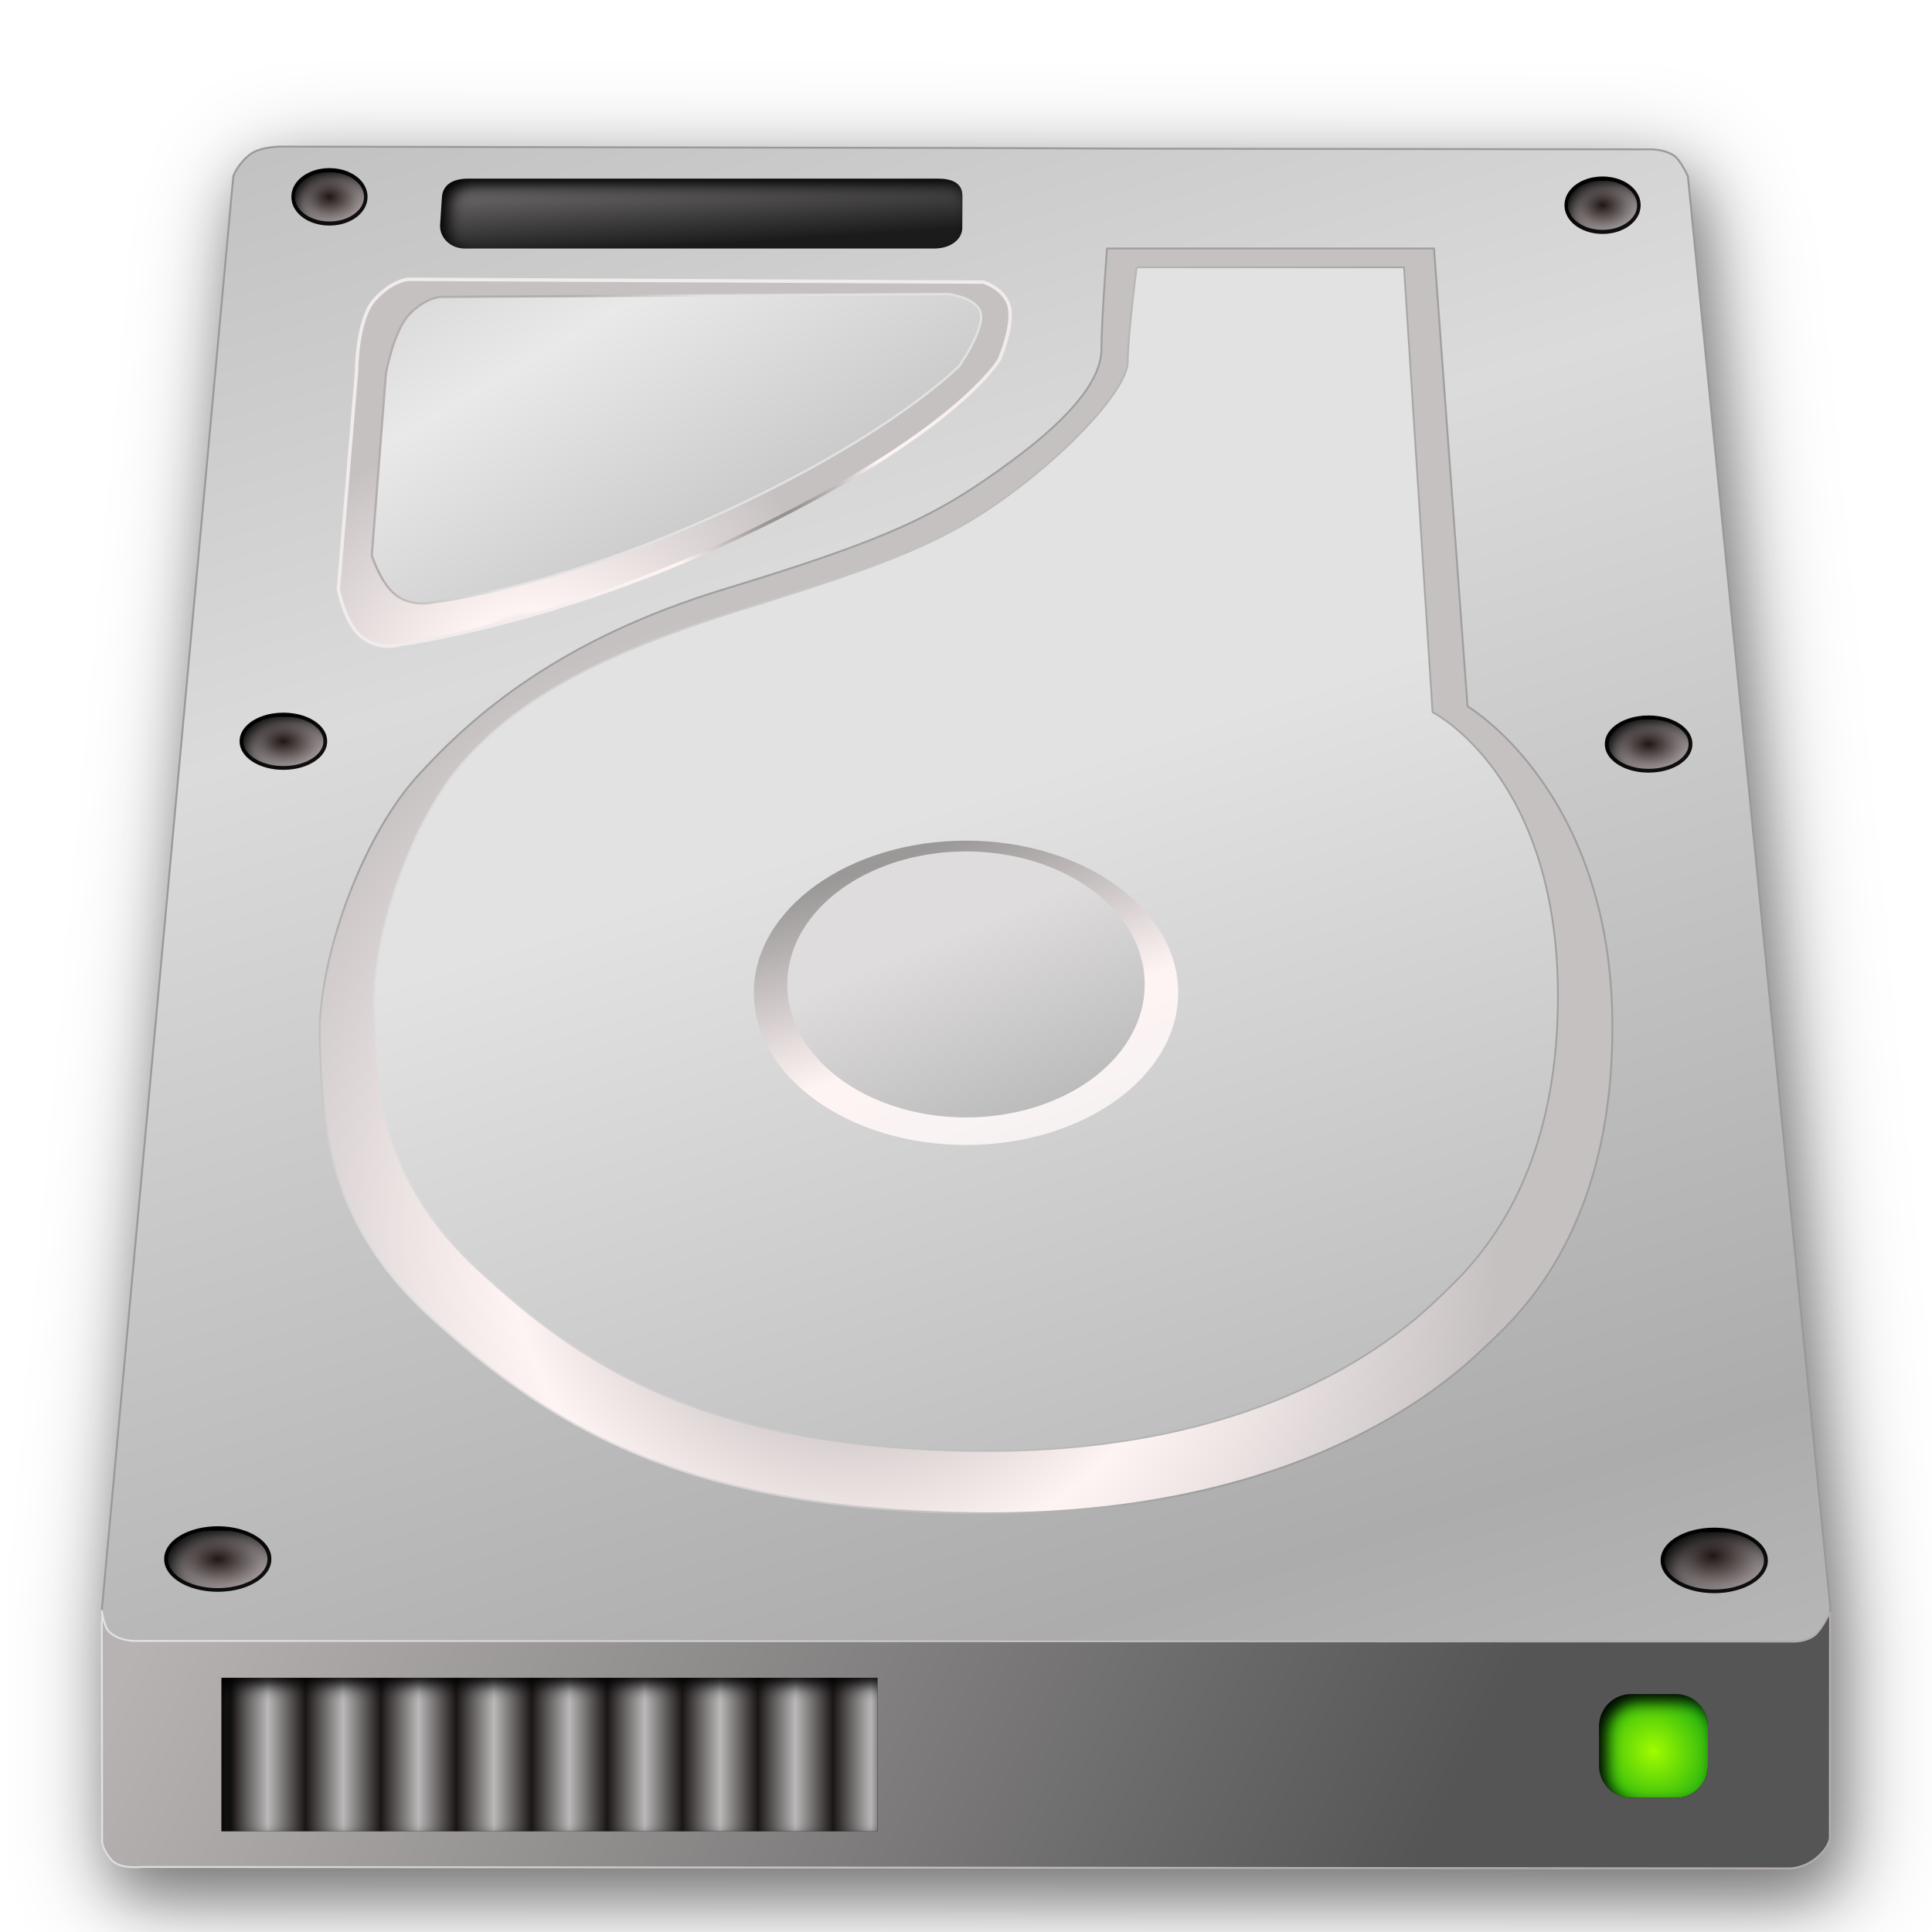
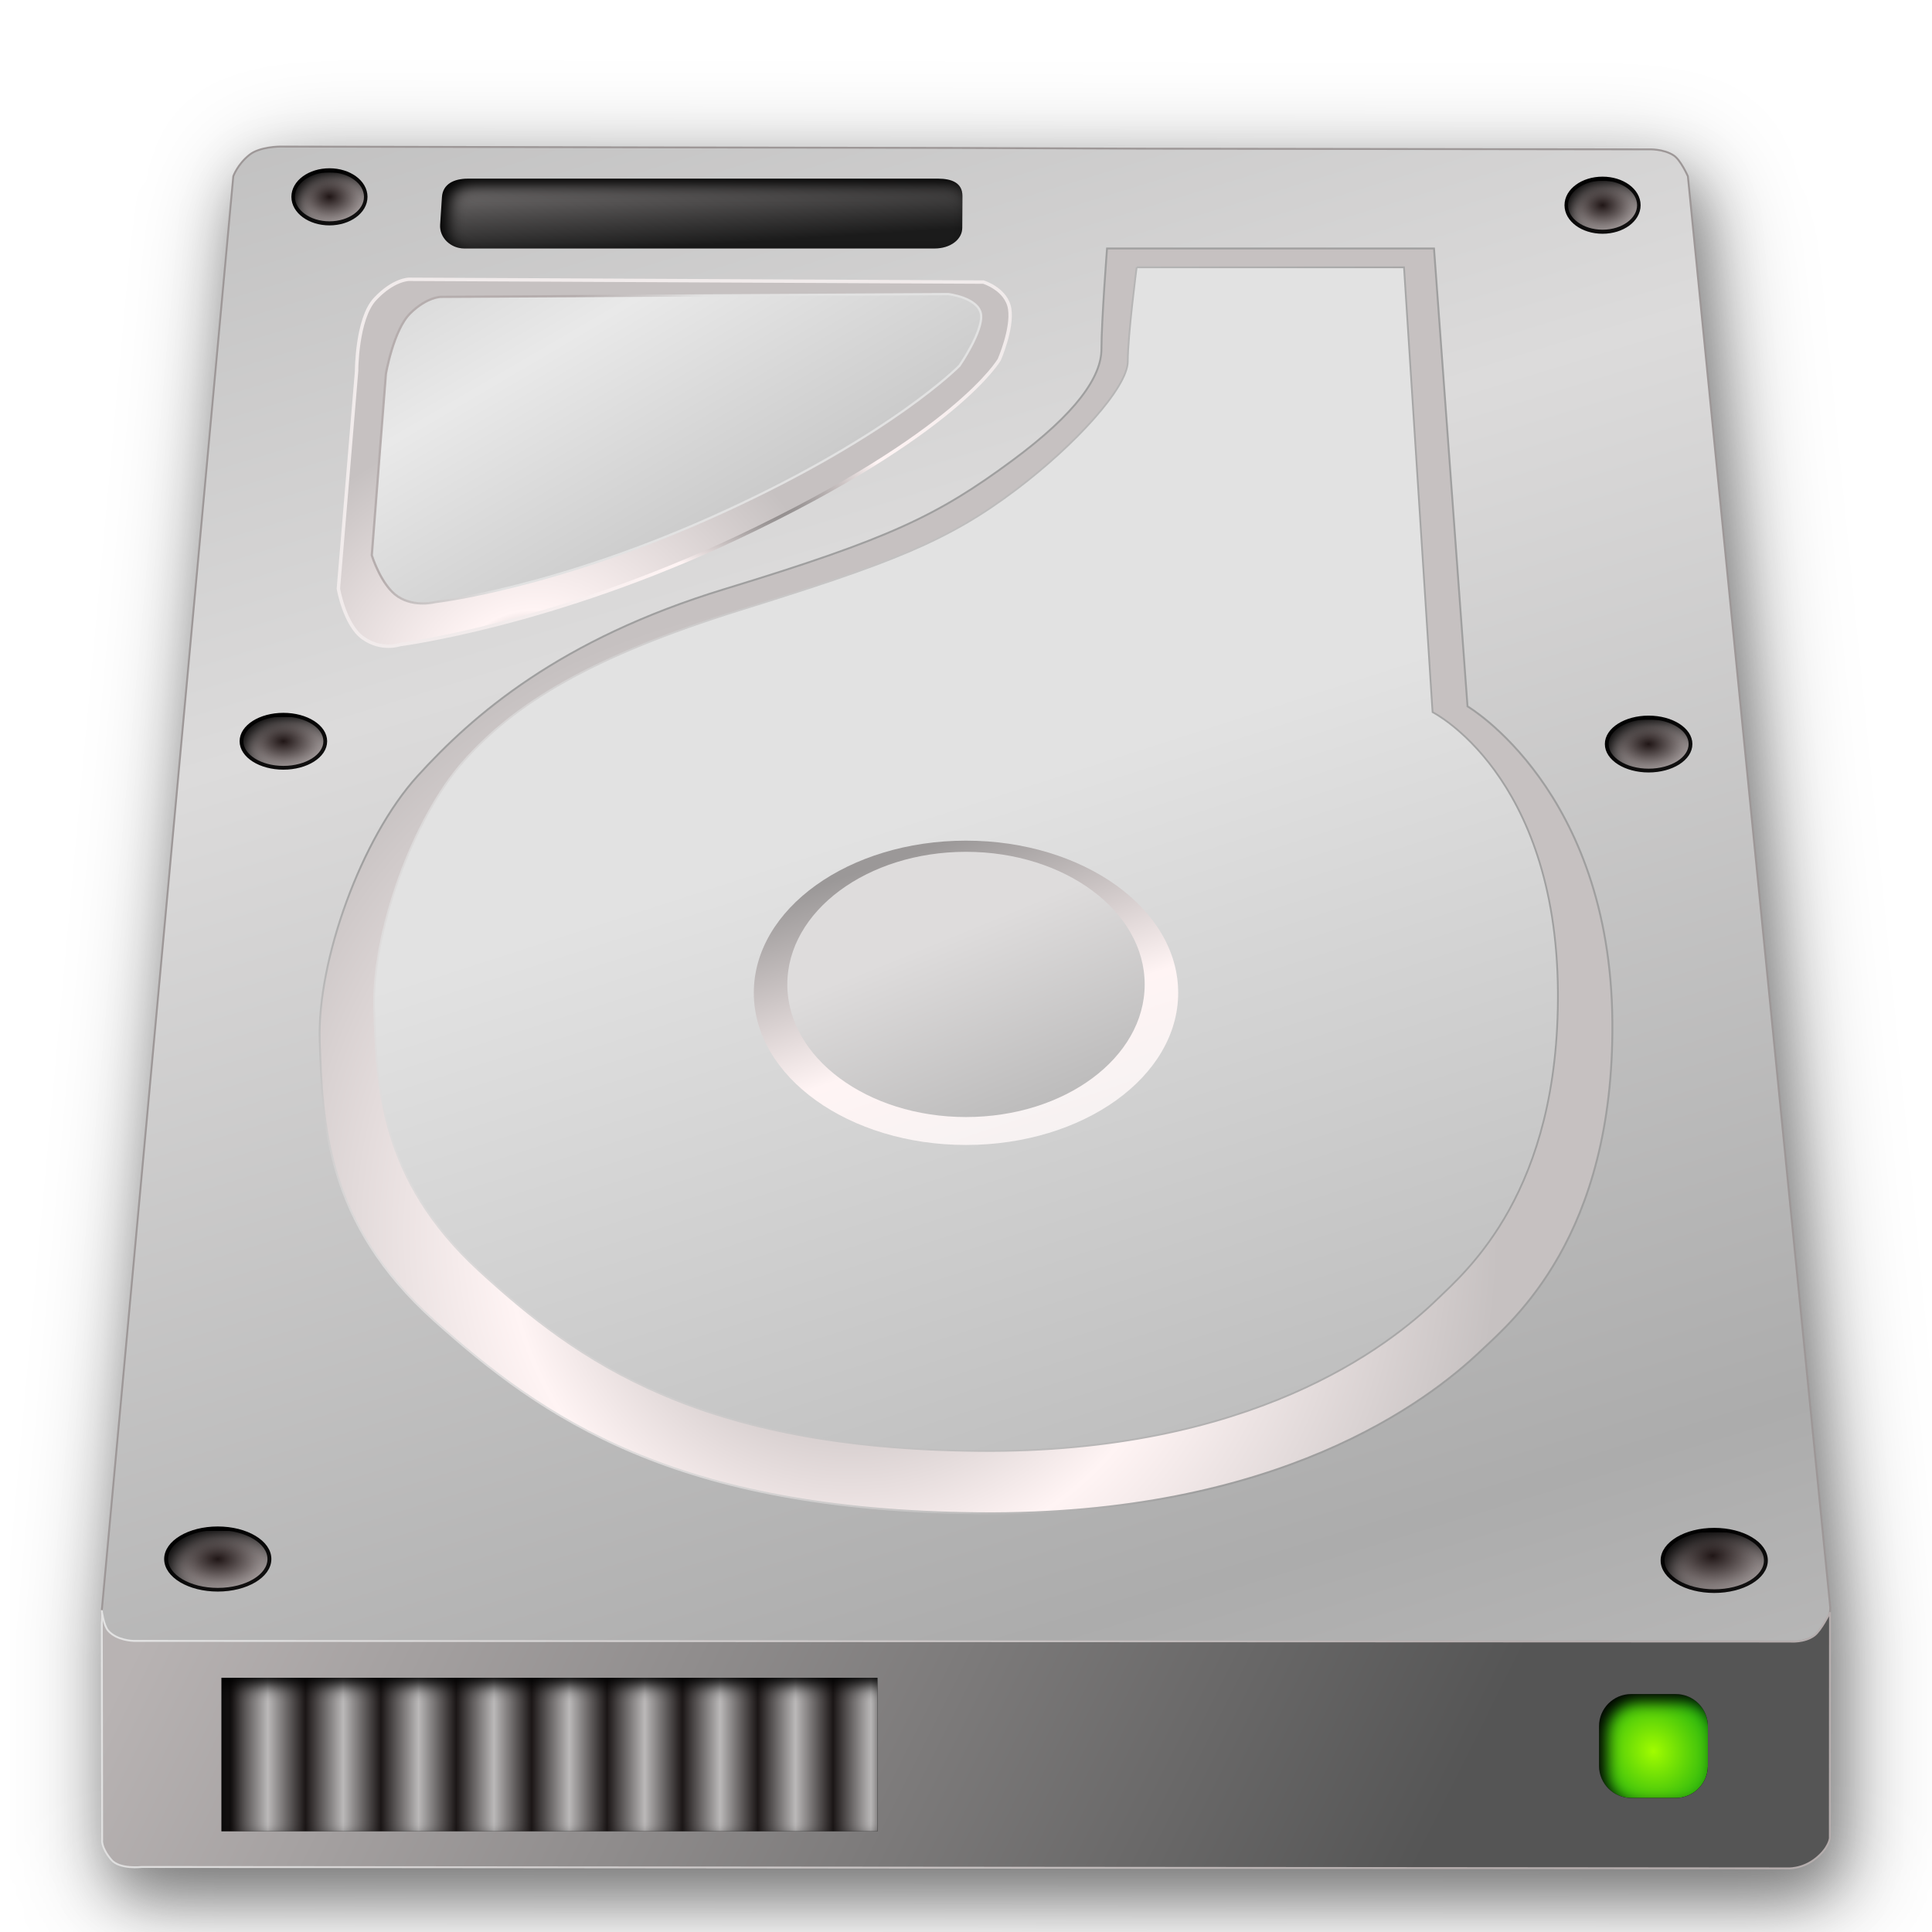
<svg xmlns="http://www.w3.org/2000/svg" xmlns:xlink="http://www.w3.org/1999/xlink" width="1024" height="1024" id="svg2" version="1.1" enable-background="new">
  <defs id="defs4">
    <linearGradient id="linearGradient4449">
      <stop style="stop-color:#e2e2e2;stop-opacity:1" offset="0" id="stop4451" />
      <stop style="stop-color:#bfbfbf;stop-opacity:1" offset="1" id="stop4453" />
    </linearGradient>
    <linearGradient id="linearGradient4443">
      <stop id="stop4445" offset="0" style="stop-color:#dcdbdb;stop-opacity:1" />
      <stop id="stop4447" offset="1" style="stop-color:#acacac;stop-opacity:1" />
    </linearGradient>
    <linearGradient id="linearGradient4431">
      <stop id="stop4433" offset="0" style="stop-color:#696767;stop-opacity:1" />
      <stop style="stop-color:#fff4f4;stop-opacity:1;" offset="0.401" id="stop4435" />
      <stop id="stop4437" offset="1" style="stop-color:#f1ebeb;stop-opacity:1" />
    </linearGradient>
    <linearGradient id="linearGradient4417">
      <stop style="stop-color:#1b1b1b;stop-opacity:1;" offset="0" id="stop4419" />
      <stop style="stop-color:#6c6969;stop-opacity:1;" offset="1" id="stop4421" />
    </linearGradient>
    <linearGradient id="linearGradient4375">
      <stop style="stop-color:#9b9898;stop-opacity:1;" offset="0" id="stop4377" />
      <stop id="stop4379" offset="0" style="stop-color:#fff4f4;stop-opacity:1;" />
      <stop style="stop-color:#c6c1c1;stop-opacity:1;" offset="1" id="stop4381" />
    </linearGradient>
    <linearGradient id="linearGradient4367">
      <stop style="stop-color:#9b9898;stop-opacity:1;" offset="0" id="stop4369" />
      <stop id="stop4371" offset="0.236" style="stop-color:#fff4f4;stop-opacity:1;" />
      <stop style="stop-color:#c6c1c1;stop-opacity:1;" offset="1" id="stop4373" />
    </linearGradient>
    <linearGradient id="linearGradient4349">
      <stop id="stop4351" offset="0" style="stop-color:#9b9898;stop-opacity:1;" />
      <stop style="stop-color:#f2f2f2;stop-opacity:1" offset="0" id="stop4353" />
      <stop id="stop4355" offset="1" style="stop-color:#a8a4a4;stop-opacity:1" />
    </linearGradient>
    <linearGradient id="linearGradient4165">
      <stop id="stop4167" offset="0" style="stop-color:#1b1616;stop-opacity:1;" />
      <stop id="stop4169" offset="1" style="stop-color:#bbb9b9;stop-opacity:1;" />
    </linearGradient>
    <linearGradient id="linearGradient4149">
      <stop style="stop-color:#9b9898;stop-opacity:1;" offset="0" id="stop4151" />
      <stop id="stop4153" offset="0.502" style="stop-color:#fff4f4;stop-opacity:1;" />
      <stop style="stop-color:#f1f1f1;stop-opacity:1" offset="1" id="stop4155" />
    </linearGradient>
    <linearGradient id="linearGradient4139">
      <stop style="stop-color:#dedcdc;stop-opacity:1;" offset="0" id="stop4141" />
      <stop style="stop-color:#9f9f9f;stop-opacity:1;" offset="1" id="stop4143" />
    </linearGradient>
    <linearGradient id="linearGradient4129">
      <stop id="stop4131" offset="0" style="stop-color:#e2e2e2;stop-opacity:1;" />
      <stop id="stop4133" offset="1" style="stop-color:#b5adad;stop-opacity:1;" />
    </linearGradient>
    <linearGradient id="linearGradient4121">
      <stop id="stop4123" offset="0" style="stop-color:#a1fc00;stop-opacity:1;" />
      <stop id="stop4125" offset="1" style="stop-color:#0fa611;stop-opacity:1;" />
    </linearGradient>
    <linearGradient id="linearGradient4097">
      <stop style="stop-color:#1a1a1a;stop-opacity:1;" offset="0" id="stop4099" />
      <stop style="stop-color:#1a1a1a;stop-opacity:0;" offset="1" id="stop4101" />
    </linearGradient>
    <linearGradient id="linearGradient4067">
      <stop style="stop-color:#eee9e9;stop-opacity:1;" offset="0" id="stop4069" />
      <stop style="stop-color:#cccccc;stop-opacity:1;" offset="1" id="stop4071" />
    </linearGradient>
    <linearGradient id="linearGradient4043">
      <stop id="stop4045" offset="0" style="stop-color:#9b9898;stop-opacity:1;" />
      <stop style="stop-color:#fff4f4;stop-opacity:1;" offset="0.531" id="stop4049" />
      <stop id="stop4047" offset="1" style="stop-color:#c6c1c1;stop-opacity:1;" />
    </linearGradient>
    <linearGradient id="linearGradient4021">
      <stop style="stop-color:#b8b3b3;stop-opacity:1;" offset="0" id="stop4023" />
      <stop style="stop-color:#555555;stop-opacity:1;" offset="1" id="stop4025" />
    </linearGradient>
    <linearGradient id="linearGradient3961">
      <stop style="stop-color:#201616;stop-opacity:1;" offset="0" id="stop3963" />
      <stop style="stop-color:#a79f9f;stop-opacity:1;" offset="1" id="stop3965" />
    </linearGradient>
    <linearGradient id="linearGradient3955">
      <stop id="stop3957" offset="0" style="stop-color:#e9e9e9;stop-opacity:1;" />
      <stop id="stop3959" offset="1" style="stop-color:#adadad;stop-opacity:1;" />
    </linearGradient>
    <linearGradient id="linearGradient3944">
      <stop id="stop3946" offset="0" style="stop-color:#5cb1dc;stop-opacity:1" />
      <stop id="stop3948" offset="1" style="stop-color:#b3dbf3;stop-opacity:1" />
    </linearGradient>
    <linearGradient id="linearGradient9069">
      <stop style="stop-color:#77bfe3;stop-opacity:1" offset="0" id="stop9071" />
      <stop style="stop-color:#cad3d9;stop-opacity:1" offset="1" id="stop9073" />
    </linearGradient>
    <linearGradient id="linearGradient9061">
      <stop style="stop-color:#cad3d9;stop-opacity:1" offset="0" id="stop9063" />
      <stop style="stop-color:#77bfe3;stop-opacity:1" offset="1" id="stop9065" />
    </linearGradient>
    <linearGradient id="linearGradient8846">
      <stop style="stop-color:#5cb1dc;stop-opacity:1" offset="0" id="stop8848" />
      <stop style="stop-color:#b3dbf3;stop-opacity:1" offset="1" id="stop8850" />
    </linearGradient>
    <linearGradient xlink:href="#linearGradient3944" id="linearGradient8852" x1="577.547" y1="850.902" x2="311.271" y2="17.402" gradientUnits="userSpaceOnUse" spreadMethod="pad" />
    <filter id="filter9027" style="color-interpolation-filters:sRGB;">
      <feFlood id="feFlood9029" flood-opacity="0.2" flood-color="rgb(0,0,0)" result="flood" />
      <feComposite id="feComposite9031" in2="SourceGraphic" in="flood" operator="in" result="composite1" />
      <feGaussianBlur id="feGaussianBlur9033" in="composite" stdDeviation="20" result="blur" />
      <feOffset id="feOffset9035" dx="0" dy="10" result="offset" />
      <feComposite id="feComposite9037" in2="offset" in="SourceGraphic" operator="over" result="fbSourceGraphic" />
      <feColorMatrix result="fbSourceGraphicAlpha" in="fbSourceGraphic" values="0 0 0 -1 0 0 0 0 -1 0 0 0 0 -1 0 0 0 0 1 0" id="feColorMatrix9039" />
      <feFlood id="feFlood9041" flood-opacity="0.2" flood-color="rgb(0,0,0)" result="flood" in="fbSourceGraphic" />
      <feComposite id="feComposite9043" in2="fbSourceGraphic" in="flood" operator="in" result="composite1" />
      <feGaussianBlur id="feGaussianBlur9045" in="composite" stdDeviation="20" result="blur" />
      <feOffset id="feOffset9047" dx="0" dy="10" result="offset" />
      <feComposite id="feComposite9049" in2="offset" in="fbSourceGraphic" operator="over" result="composite2" />
    </filter>
    <linearGradient xlink:href="#linearGradient9061" id="linearGradient9067" x1="344.962" y1="96.539" x2="536.901" y2="496.56" gradientUnits="userSpaceOnUse" />
    <linearGradient xlink:href="#linearGradient9069" id="linearGradient9075" x1="536.901" y1="496.56" x2="344.962" y2="96.539" gradientUnits="userSpaceOnUse" />
    <filter id="filter9297" style="color-interpolation-filters:sRGB;">
      <feFlood id="feFlood9299" flood-opacity="0.3" flood-color="rgb(0,0,0)" result="flood" />
      <feComposite id="feComposite9301" in2="SourceGraphic" in="flood" operator="in" result="composite1" />
      <feGaussianBlur id="feGaussianBlur9303" in="composite" stdDeviation="10" result="blur" />
      <feOffset id="feOffset9305" dx="0" dy="-5" result="offset" />
      <feComposite id="feComposite9307" in2="offset" in="SourceGraphic" operator="over" result="composite2" />
    </filter>
    <linearGradient xlink:href="#linearGradient9069-9" id="linearGradient9075-7" x1="536.901" y1="496.56" x2="344.962" y2="96.539" gradientUnits="userSpaceOnUse" />
    <linearGradient id="linearGradient9069-9">
      <stop style="stop-color:#77bfe3;stop-opacity:1" offset="0" id="stop9071-2" />
      <stop style="stop-color:#cad3d9;stop-opacity:1" offset="1" id="stop9073-9" />
    </linearGradient>
    <linearGradient xlink:href="#linearGradient9061-9" id="linearGradient9067-3" x1="344.962" y1="96.539" x2="536.901" y2="496.56" gradientUnits="userSpaceOnUse" />
    <linearGradient id="linearGradient9061-9">
      <stop style="stop-color:#cad3d9;stop-opacity:1" offset="0" id="stop9063-6" />
      <stop style="stop-color:#77bfe3;stop-opacity:1" offset="1" id="stop9065-9" />
    </linearGradient>
    <filter color-interpolation-filters="sRGB" id="filter9297-6">
      <feFlood id="feFlood9299-3" flood-opacity="0.3" flood-color="rgb(0,0,0)" result="flood" />
      <feComposite id="feComposite9301-7" in2="SourceGraphic" in="flood" operator="in" result="composite1" />
      <feGaussianBlur id="feGaussianBlur9303-0" stdDeviation="10" result="blur" />
      <feOffset id="feOffset9305-3" dx="0" dy="-5" result="offset" />
      <feComposite id="feComposite9307-6" in2="offset" in="SourceGraphic" operator="over" result="composite2" />
    </filter>
    <linearGradient gradientTransform="translate(0.2991498,17.88273)" y2="96.539" x2="344.962" y1="496.56" x1="536.901" gradientUnits="userSpaceOnUse" id="linearGradient3869" xlink:href="#linearGradient9069-9" />
    <linearGradient gradientTransform="translate(0.2991498,17.88273)" y2="496.56" x2="536.901" y1="96.539" x1="344.962" gradientUnits="userSpaceOnUse" id="linearGradient3871" xlink:href="#linearGradient9061-9" />
    <linearGradient xlink:href="#linearGradient3944" id="linearGradient3942" x1="577.547" y1="850.902" x2="311.271" y2="17.402" gradientUnits="userSpaceOnUse" />
    <linearGradient xlink:href="#linearGradient9069-9" id="linearGradient3960" gradientUnits="userSpaceOnUse" gradientTransform="translate(0.2991498,17.88273)" x1="536.901" y1="496.56" x2="344.962" y2="96.539" />
    <linearGradient xlink:href="#linearGradient9061-9" id="linearGradient3962" gradientUnits="userSpaceOnUse" gradientTransform="translate(0.2991498,17.88273)" x1="344.962" y1="96.539" x2="536.901" y2="496.56" />
    <linearGradient xlink:href="#linearGradient4443" id="linearGradient3953" x1="373.464" y1="324.12" x2="540.743" y2="867.209" gradientUnits="userSpaceOnUse" gradientTransform="translate(11.19075,28.36218)" spreadMethod="reflect" />
    <radialGradient xlink:href="#linearGradient3961" id="radialGradient3967" cx="127.26" cy="329.249" fx="127.26" fy="329.249" r="22.197" gradientTransform="matrix(1,0,0,0.6333333,0,120.7245)" gradientUnits="userSpaceOnUse" />
    <radialGradient xlink:href="#linearGradient3961" id="radialGradient3975" cx="127.26" cy="329.249" fx="127.26" fy="329.249" r="22.197" gradientTransform="matrix(1,0,0,0.6333333,0,120.7245)" gradientUnits="userSpaceOnUse" />
    <radialGradient xlink:href="#linearGradient3961" id="radialGradient3983" cx="126.794" cy="326.672" fx="126.794" fy="326.672" r="22.197" gradientTransform="matrix(1.155334,-0.06202524,0.03787941,0.8005072,-32.23958,73.57604)" gradientUnits="userSpaceOnUse" />
    <radialGradient xlink:href="#linearGradient3961" id="radialGradient3991" cx="127.26" cy="329.249" fx="127.26" fy="329.249" r="22.197" gradientTransform="matrix(1,0,0,0.6333333,0,120.7245)" gradientUnits="userSpaceOnUse" />
    <radialGradient xlink:href="#linearGradient3961" id="radialGradient3999" cx="127.26" cy="329.249" fx="127.26" fy="329.249" r="22.197" gradientTransform="matrix(1,0,0,0.6333333,0,120.7245)" gradientUnits="userSpaceOnUse" />
    <radialGradient xlink:href="#linearGradient3961" id="radialGradient4007" cx="127.26" cy="329.249" fx="127.26" fy="329.249" r="22.197" gradientTransform="matrix(1,0,0,0.6333333,0,120.7245)" gradientUnits="userSpaceOnUse" />
    <linearGradient xlink:href="#linearGradient4449" id="linearGradient4033" x1="598.95" y1="418.862" x2="708.347" y2="757.881" gradientUnits="userSpaceOnUse" gradientTransform="translate(11.11896,0)" />
    <linearGradient xlink:href="#linearGradient3955" id="linearGradient4079" x1="284.715" y1="220.344" x2="410.422" y2="434.754" gradientUnits="userSpaceOnUse" gradientTransform="translate(-2,-2)" spreadMethod="reflect" />
    <linearGradient xlink:href="#linearGradient4097" id="linearGradient4103" x1="611.165" y1="618.319" x2="617.064" y2="618.319" gradientUnits="userSpaceOnUse" />
    <radialGradient xlink:href="#linearGradient4121" id="radialGradient4127" cx="889.225" cy="966.362" fx="889.225" fy="966.362" r="16.277" gradientTransform="matrix(1.994374,-1.279254,1.365572,2.128945,-2216.714,36.78305)" gradientUnits="userSpaceOnUse" />
    <linearGradient xlink:href="#linearGradient4139" id="linearGradient4137" gradientUnits="userSpaceOnUse" spreadMethod="pad" x1="468.452" y1="589.36" x2="539.188" y2="789.598" />
    <linearGradient xlink:href="#linearGradient4149" id="linearGradient4147" x1="491.429" y1="538.935" x2="545.071" y2="709.664" gradientUnits="userSpaceOnUse" />
    <linearGradient xlink:href="#linearGradient4165" id="linearGradient4163" x1="422.197" y1="948.605" x2="430.613" y2="948.605" gradientUnits="userSpaceOnUse" spreadMethod="reflect" gradientTransform="matrix(2.373737,0,0,1.078431,-880.2208,-63.99123)" />
    <filter id="filter4295" style="color-interpolation-filters:sRGB;">
      <feFlood id="feFlood4297" flood-opacity="0.341" flood-color="rgb(0,0,0)" result="flood" />
      <feComposite id="feComposite4299" in2="SourceGraphic" in="flood" operator="in" result="composite1" />
      <feGaussianBlur id="feGaussianBlur4301" in="composite" stdDeviation="15" result="blur" />
      <feOffset id="feOffset4303" dx="5" dy="15" result="offset" />
      <feComposite id="feComposite4305" in2="offset" in="SourceGraphic" operator="over" result="fbSourceGraphic" />
      <feColorMatrix result="fbSourceGraphicAlpha" in="fbSourceGraphic" values="0 0 0 -1 0 0 0 0 -1 0 0 0 0 -1 0 0 0 0 1 0" id="feColorMatrix4395" />
      <feFlood id="feFlood4397" flood-opacity="0.341" flood-color="rgb(0,0,0)" result="flood" in="fbSourceGraphic" />
      <feComposite id="feComposite4399" in2="fbSourceGraphic" in="flood" operator="in" result="composite1" />
      <feGaussianBlur id="feGaussianBlur4401" in="composite" stdDeviation="25" result="blur" />
      <feOffset id="feOffset4403" dx="5" dy="10" result="offset" />
      <feComposite id="feComposite4405" in2="offset" in="fbSourceGraphic" operator="over" result="composite2" />
    </filter>
    <linearGradient xlink:href="#linearGradient4139" id="linearGradient4313" x1="197.805" y1="483.736" x2="826.195" y2="483.736" gradientUnits="userSpaceOnUse" />
    <linearGradient xlink:href="#linearGradient4139" id="linearGradient4321" x1="350.96" y1="813.335" x2="451.212" y2="681.494" gradientUnits="userSpaceOnUse" />
    <linearGradient xlink:href="#linearGradient4129" id="linearGradient4329" x1="122.513" y1="800.23" x2="713.143" y2="1095.303" gradientUnits="userSpaceOnUse" />
    <linearGradient xlink:href="#linearGradient4129" id="linearGradient4337" x1="330.872" y1="251.944" x2="284.715" y2="220.344" gradientUnits="userSpaceOnUse" gradientTransform="translate(-2,-2)" />
    <radialGradient xlink:href="#linearGradient4367" id="radialGradient4347" cx="392.463" cy="112.773" fx="392.463" fy="112.773" r="187.926" gradientTransform="matrix(0.8261754,-0.3193122,0.2580031,0.6675467,-75.99042,434.6538)" gradientUnits="userSpaceOnUse" />
    <radialGradient xlink:href="#linearGradient4431" id="radialGradient4357" cx="399.284" cy="310.834" fx="399.284" fy="310.834" r="187.926" gradientTransform="matrix(1,0,0,0.5222162,0,130.7378)" gradientUnits="userSpaceOnUse" />
    <linearGradient xlink:href="#linearGradient4021" id="linearGradient4359" gradientUnits="userSpaceOnUse" gradientTransform="translate(11.22543,28.36218)" x1="111.288" y1="771.868" x2="701.918" y2="1066.94" />
    <radialGradient xlink:href="#linearGradient4043" id="radialGradient4365" cx="451.212" cy="685.613" fx="451.212" fy="685.613" r="343.105" gradientTransform="matrix(1,0,0,0.978363,0,10.71559)" gradientUnits="userSpaceOnUse" />
    <linearGradient xlink:href="#linearGradient4417" id="linearGradient4439" gradientUnits="userSpaceOnUse" gradientTransform="matrix(0.8739041,0,0,0.862069,38.00862,45.25196)" x1="429.013" y1="128" x2="426.293" y2="86.566" />
    <filter id="filter4487" color-interpolation-filters="sRGB">
      <feGaussianBlur id="feGaussianBlur4489" stdDeviation="4" result="result8" />
      <feOffset id="feOffset4491" dx="4" dy="4" result="result11" />
      <feComposite id="feComposite4493" in2="result11" result="result6" in="SourceGraphic" operator="in" />
      <feFlood id="feFlood4495" result="result10" in="result6" flood-opacity="1" flood-color="rgb(0,0,0)" />
      <feBlend id="feBlend4497" in2="result10" mode="normal" in="result6" result="result12" />
      <feComposite id="feComposite4499" in2="SourceGraphic" result="result2" operator="in" />
    </filter>
    <filter id="filter4515" color-interpolation-filters="sRGB">
      <feGaussianBlur id="feGaussianBlur4517" stdDeviation="4" result="result8" />
      <feOffset id="feOffset4519" dx="4" dy="4" result="result11" />
      <feComposite id="feComposite4521" in2="result11" result="result6" in="SourceGraphic" operator="in" />
      <feFlood id="feFlood4523" result="result10" in="result6" flood-opacity="1" flood-color="rgb(0,0,0)" />
      <feBlend id="feBlend4525" in2="result10" mode="normal" in="result6" result="result12" />
      <feComposite id="feComposite4527" in2="SourceGraphic" result="result2" operator="in" />
    </filter>
    <filter id="filter4529" color-interpolation-filters="sRGB">
      <feGaussianBlur id="feGaussianBlur4531" stdDeviation="4" result="result8" />
      <feOffset id="feOffset4533" dx="4" dy="4" result="result11" />
      <feComposite id="feComposite4535" in2="result11" result="result6" in="SourceGraphic" operator="in" />
      <feFlood id="feFlood4537" result="result10" in="result6" flood-opacity="1" flood-color="rgb(0,0,0)" />
      <feBlend id="feBlend4539" in2="result10" mode="normal" in="result6" result="result12" />
      <feComposite id="feComposite4541" in2="SourceGraphic" result="result2" operator="in" />
    </filter>
    <filter id="filter4543" color-interpolation-filters="sRGB">
      <feGaussianBlur id="feGaussianBlur4545" stdDeviation="4" result="result8" />
      <feOffset id="feOffset4547" dx="4" dy="4" result="result11" />
      <feComposite id="feComposite4549" in2="result11" result="result6" in="SourceGraphic" operator="in" />
      <feFlood id="feFlood4551" result="result10" in="result6" flood-opacity="1" flood-color="rgb(0,0,0)" />
      <feBlend id="feBlend4553" in2="result10" mode="normal" in="result6" result="result12" />
      <feComposite id="feComposite4555" in2="SourceGraphic" result="result2" operator="in" />
    </filter>
    <filter id="filter4557" color-interpolation-filters="sRGB">
      <feGaussianBlur id="feGaussianBlur4559" stdDeviation="4" result="result8" />
      <feOffset id="feOffset4561" dx="4" dy="4" result="result11" />
      <feComposite id="feComposite4563" in2="result11" result="result6" in="SourceGraphic" operator="in" />
      <feFlood id="feFlood4565" result="result10" in="result6" flood-opacity="1" flood-color="rgb(0,0,0)" />
      <feBlend id="feBlend4567" in2="result10" mode="normal" in="result6" result="result12" />
      <feComposite id="feComposite4569" in2="SourceGraphic" result="result2" operator="in" />
    </filter>
    <filter id="filter4647" color-interpolation-filters="sRGB">
      <feGaussianBlur id="feGaussianBlur4649" stdDeviation="4" result="result8" />
      <feOffset id="feOffset4651" dx="4" dy="4" result="result11" />
      <feComposite id="feComposite4653" in2="result11" result="result6" in="SourceGraphic" operator="in" />
      <feFlood id="feFlood4655" result="result10" in="result6" flood-opacity="1" flood-color="rgb(0,0,0)" />
      <feBlend id="feBlend4657" in2="result10" mode="normal" in="result6" result="result12" />
      <feComposite id="feComposite4659" in2="SourceGraphic" result="result2" operator="in" />
    </filter>
    <filter id="filter4661" color-interpolation-filters="sRGB">
      <feGaussianBlur id="feGaussianBlur4663" stdDeviation="4" result="result8" />
      <feOffset id="feOffset4665" dx="4" dy="4" result="result11" />
      <feComposite id="feComposite4667" in2="result11" result="result6" in="SourceGraphic" operator="in" />
      <feFlood id="feFlood4669" result="result10" in="result6" flood-opacity="1" flood-color="rgb(0,0,0)" />
      <feBlend id="feBlend4671" in2="result10" mode="normal" in="result6" result="result12" />
      <feComposite id="feComposite4673" in2="SourceGraphic" result="result2" operator="in" />
    </filter>
    <filter id="filter4675" color-interpolation-filters="sRGB">
      <feGaussianBlur id="feGaussianBlur4677" stdDeviation="4" result="result8" />
      <feOffset id="feOffset4679" dx="4" dy="4" result="result11" />
      <feComposite id="feComposite4681" in2="result11" result="result6" in="SourceGraphic" operator="in" />
      <feFlood id="feFlood4683" result="result10" in="result6" flood-opacity="1" flood-color="rgb(0,0,0)" />
      <feBlend id="feBlend4685" in2="result10" mode="normal" in="result6" result="result12" />
      <feComposite id="feComposite4687" in2="SourceGraphic" result="result2" operator="in" />
    </filter>
    <filter id="filter4689" color-interpolation-filters="sRGB">
      <feGaussianBlur id="feGaussianBlur4691" stdDeviation="4" result="result8" />
      <feOffset id="feOffset4693" dx="4" dy="4" result="result11" />
      <feComposite id="feComposite4695" in2="result11" result="result6" in="SourceGraphic" operator="in" />
      <feFlood id="feFlood4697" result="result10" in="result6" flood-opacity="1" flood-color="rgb(0,0,0)" />
      <feBlend id="feBlend4699" in2="result10" mode="normal" in="result6" result="result12" />
      <feComposite id="feComposite4701" in2="SourceGraphic" result="result2" operator="in" />
    </filter>
  </defs>
  <g id="layer1" transform="translate(0,-28.36218)" style="display:inline">
    <g id="g4171" style="filter:url(#filter4295)">
      <path id="path3895" d="m 123.653,121.79 c 0,0 2.2,-6.315 8.632,-11.418 5.413,-4.295 16.108,-4.322 16.108,-4.322 l 172.37,0.37 188.37,0.37 96.37,0.37 268.37,0.37 c 0,0 7.682,-0.407 13.247,3.231 3.72,2.432 7.492,11.029 7.492,11.029 l 75.468,758.676 c 0,0 0.137,6.574 -4.09,11.454 -5.032,5.809 -12.951,6.5 -12.951,6.5 l -883.04,-0.046 c 0,0 -6.85,0.882 -13.04,-4.046 -4.065,-3.236 -3.04,-12.046 -3.04,-12.046 z" style="fill:url(#linearGradient3953);fill-opacity:1;stroke:#9d9797;stroke-width:1px;stroke-linecap:butt;stroke-linejoin:miter;stroke-opacity:1" />
      <path id="path3897" d="m 53.954,882.281 0.185,121.249 c 0,0 -0.736,3.89 4.824,10.52 4.387,5.231 16.153,3.85 16.153,3.85 l 436.977,0.37 434.977,0.37 c 0,0 8.025,0.745 15.596,-5.454 6.759,-5.534 7.196,-10.511 7.196,-10.511 l 0.077,-119.74 c 0,0 -4.623,9.5 -8.242,12.238 -5.233,3.961 -12.95,3.247 -12.95,3.247 L 70.754,898.066 c 0,0 -8.902,-0.162 -13.444,-5.461 -2.328,-2.715 -3.355,-10.324 -3.355,-10.324 z" style="fill:url(#linearGradient4359);fill-opacity:1;stroke:url(#linearGradient4329);stroke-width:1px;stroke-linecap:butt;stroke-linejoin:miter;stroke-opacity:1" />
    </g>
    <path style="fill:url(#radialGradient4365);fill-opacity:1;stroke:url(#linearGradient4321);stroke-width:1px;stroke-linecap:butt;stroke-linejoin:miter;stroke-opacity:1" d="m 586.755,160.062 173.295,0 17.757,242.682 c 0,0 75.787,44.4 76.786,167.214 0.927,113.948 -52.87,158.406 -69.952,174.613 -27.773,26.35 -106.971,87.343 -265.956,85.827 C 357.392,828.859 287.842,780.085 230.131,728.293 172.42,676.501 170.94,623.229 169.46,580.316 c -1.48,-42.913 22.197,-108.023 51.792,-140.578 29.595,-32.555 75.468,-72.509 162.775,-99.145 87.306,-26.636 112.859,-38.831 152.416,-68.069 34.035,-25.156 47.353,-44.393 47.353,-59.191 0,-14.798 2.96,-53.272 2.96,-53.272 z" id="path3899" />
    <path id="path4011" d="m 602.455,170.059 141.701,0 15.134,235.748 c 0,0 65.516,32.916 66.431,147.851 0.849,106.638 -48.414,148.244 -64.056,163.41 -25.432,24.659 -97.956,81.739 -243.542,80.32 C 370.421,795.949 306.733,750.304 253.886,701.835 201.039,653.366 199.684,603.512 198.328,563.351 c -1.355,-40.16 20.326,-101.093 47.427,-131.559 27.101,-30.466 67.015,-55.301 146.964,-80.228 79.948,-24.927 109.626,-36.34 145.849,-63.702 31.166,-23.542 59.176,-54.101 59.176,-67.95 0,-13.848 4.71,-49.854 4.71,-49.854 z" style="fill:url(#linearGradient4033);fill-opacity:1;fill-rule:nonzero;stroke:url(#linearGradient4313);stroke-width:0.926px;stroke-linecap:butt;stroke-linejoin:miter;stroke-opacity:1" />
-     <path transform="matrix(1.048276,0,0,1.135417,-22.39044,-134.2945)" d="m 617.064,606.705 a 107.283,71.029 0 1 1 -214.566,0 107.283,71.029 0 1 1 214.566,0 z" id="path3903" style="fill:url(#linearGradient4147);fill-opacity:1;fill-rule:nonzero;stroke:none" />
+     <path transform="matrix(1.048276,0,0,1.135417,-22.39044,-134.2945)" d="m 617.064,606.705 c 0,39.228 -48.032,71.029 -107.283,71.029 -59.251,0 -107.283,-31.801 -107.283,-71.029 0,-39.228 48.032,-71.029 107.283,-71.029 59.251,0 107.283,31.801 107.283,71.029 z" id="path3903" style="fill:url(#linearGradient4147);fill-opacity:1;fill-rule:nonzero;stroke:none" />
    <path id="path3907" d="m 188.984,225.233 -9.632,115.116 c 0,0 3.265,19.186 13.059,26.163 9.794,6.977 19.588,3.488 19.588,3.488 0,0 80.652,-10.212 179.575,-57.029 115.699,-54.756 138.079,-94.028 138.079,-94.028 0,0 7.14,-16.384 5.507,-26.849 -1.632,-10.465 -13.928,-14.218 -13.928,-14.218 l -304.499,-1.48 c 0,0 -8.162,0 -17.956,10.465 -9.794,10.465 -9.794,38.372 -9.794,38.372 z" style="fill:url(#radialGradient4347);fill-opacity:1;stroke:url(#radialGradient4357);stroke-width:1.8;stroke-linecap:butt;stroke-linejoin:miter;stroke-miterlimit:4;stroke-opacity:1;stroke-dasharray:none" />
    <path style="fill:url(#linearGradient4079);fill-opacity:1;stroke:url(#linearGradient4337);stroke-width:1.192;stroke-linecap:butt;stroke-linejoin:miter;stroke-miterlimit:4;stroke-opacity:1;stroke-dasharray:none" d="m 204.532,226.508 -7.48,96.188 c 0,0 4.96,16.031 13.838,21.861 8.879,5.83 19.757,2.915 19.757,2.915 0,0 64.786,-7.332 153.572,-48.139 88.786,-40.807 124.301,-77.108 124.301,-77.108 0,0 12.879,-18.663 11.399,-27.408 -1.48,-8.744 -17.318,-10.574 -17.318,-10.574 l -268.913,1.457 c 0,0 -7.399,0 -16.277,8.744 -8.879,8.744 -12.879,32.063 -12.879,32.063 z" id="path3905" />
-     <path style="fill:url(#radialGradient3999);fill-opacity:1;fill-rule:nonzero;stroke:#111010;stroke-opacity:1;stroke-width:2;stroke-miterlimit:4;stroke-dasharray:none;filter:url(#filter4487)" id="path3911" d="m 149.457,329.249 a 22.197,14.058 0 1 1 -44.393,0 22.197,14.058 0 1 1 44.393,0 z" transform="translate(22.93641,91.99224)" />
-     <path transform="matrix(1.233333,0,0,1.157895,-41.53218,473.4391)" d="m 149.457,329.249 a 22.197,14.058 0 1 1 -44.393,0 22.197,14.058 0 1 1 44.393,0 z" id="path3913" style="fill:url(#radialGradient3991);fill-opacity:1;fill-rule:nonzero;stroke:#111010;stroke-opacity:1;stroke-width:1.674;stroke-miterlimit:4;stroke-dasharray:none;filter:url(#filter4647)" />
-     <path style="fill:url(#radialGradient3983);fill-opacity:1;fill-rule:nonzero;stroke:#111010;stroke-width:1.674;stroke-miterlimit:4;stroke-dasharray:none;stroke-opacity:1;filter:url(#filter4515)" id="path3915" d="m 149.457,329.249 a 22.197,14.058 0 1 1 -44.393,0 22.197,14.058 0 1 1 44.393,0 z" transform="matrix(1.233333,0,0,1.157895,751.6239,474.179)" />
-     <path transform="translate(746.5434,93.47201)" d="m 149.457,329.249 a 22.197,14.058 0 1 1 -44.393,0 22.197,14.058 0 1 1 44.393,0 z" id="path3935" style="fill:url(#radialGradient3975);fill-opacity:1;fill-rule:nonzero;stroke:#111010;stroke-opacity:1;stroke-width:2;stroke-miterlimit:4;stroke-dasharray:none;filter:url(#filter4529)" />
-     <path style="fill:url(#radialGradient3967);fill-opacity:1;fill-rule:nonzero;stroke:#111010;stroke-opacity:1;stroke-width:2.148;stroke-miterlimit:4;stroke-dasharray:none;filter:url(#filter4543)" id="path3937" d="m 149.457,329.249 a 22.197,14.058 0 1 1 -44.393,0 22.197,14.058 0 1 1 44.393,0 z" transform="matrix(0.8666667,0,0,1,739.0952,-192.1234)" />
-     <path transform="matrix(0.8666667,0,0,1,64.32062,-196.5627)" d="m 149.457,329.249 a 22.197,14.058 0 1 1 -44.393,0 22.197,14.058 0 1 1 44.393,0 z" id="path3939" style="fill:url(#radialGradient4007);fill-opacity:1;fill-rule:nonzero;stroke:#111010;stroke-width:2.148;stroke-miterlimit:4;stroke-opacity:1;stroke-dasharray:none;filter:url(#filter4557)" />
+     <path style="fill:url(#radialGradient3999);fill-opacity:1;fill-rule:nonzero;stroke:#111010;stroke-opacity:1;stroke-width:2;stroke-miterlimit:4;stroke-dasharray:none;filter:url(#filter4487)" id="path3911" d="m 149.457,329.249 c 0,7.764 -9.938,14.058 -22.197,14.058 -12.259,0 -22.197,-6.294 -22.197,-14.058 0,-7.764 9.938,-14.058 22.197,-14.058 12.259,0 22.197,6.294 22.197,14.058 z" transform="translate(22.93641,91.99224)" />
+     <path transform="matrix(1.233333,0,0,1.157895,-41.53218,473.4391)" d="m 149.457,329.249 c 0,7.764 -9.938,14.058 -22.197,14.058 -12.259,0 -22.197,-6.294 -22.197,-14.058 0,-7.764 9.938,-14.058 22.197,-14.058 12.259,0 22.197,6.294 22.197,14.058 z" id="path3913" style="fill:url(#radialGradient3991);fill-opacity:1;fill-rule:nonzero;stroke:#111010;stroke-opacity:1;stroke-width:1.674;stroke-miterlimit:4;stroke-dasharray:none;filter:url(#filter4647)" />
+     <path style="fill:url(#radialGradient3983);fill-opacity:1;fill-rule:nonzero;stroke:#111010;stroke-width:1.674;stroke-miterlimit:4;stroke-dasharray:none;stroke-opacity:1;filter:url(#filter4515)" id="path3915" d="m 149.457,329.249 c 0,7.764 -9.938,14.058 -22.197,14.058 -12.259,0 -22.197,-6.294 -22.197,-14.058 0,-7.764 9.938,-14.058 22.197,-14.058 12.259,0 22.197,6.294 22.197,14.058 z" transform="matrix(1.233333,0,0,1.157895,751.6239,474.179)" />
+     <path transform="translate(746.5434,93.47201)" d="m 149.457,329.249 c 0,7.764 -9.938,14.058 -22.197,14.058 -12.259,0 -22.197,-6.294 -22.197,-14.058 0,-7.764 9.938,-14.058 22.197,-14.058 12.259,0 22.197,6.294 22.197,14.058 z" id="path3935" style="fill:url(#radialGradient3975);fill-opacity:1;fill-rule:nonzero;stroke:#111010;stroke-opacity:1;stroke-width:2;stroke-miterlimit:4;stroke-dasharray:none;filter:url(#filter4529)" />
+     <path style="fill:url(#radialGradient3967);fill-opacity:1;fill-rule:nonzero;stroke:#111010;stroke-opacity:1;stroke-width:2.148;stroke-miterlimit:4;stroke-dasharray:none;filter:url(#filter4543)" id="path3937" d="m 149.457,329.249 c 0,7.764 -9.938,14.058 -22.197,14.058 -12.259,0 -22.197,-6.294 -22.197,-14.058 0,-7.764 9.938,-14.058 22.197,-14.058 12.259,0 22.197,6.294 22.197,14.058 z" transform="matrix(0.8666667,0,0,1,739.0952,-192.1234)" />
+     <path transform="matrix(0.8666667,0,0,1,64.32062,-196.5627)" d="m 149.457,329.249 c 0,7.764 -9.938,14.058 -22.197,14.058 -12.259,0 -22.197,-6.294 -22.197,-14.058 0,-7.764 9.938,-14.058 22.197,-14.058 12.259,0 22.197,6.294 22.197,14.058 z" id="path3939" style="fill:url(#radialGradient4007);fill-opacity:1;fill-rule:nonzero;stroke:#111010;stroke-width:2.148;stroke-miterlimit:4;stroke-opacity:1;stroke-dasharray:none;filter:url(#filter4557)" />
    <path style="fill:url(#linearGradient4439);fill-opacity:1;fill-rule:nonzero;stroke:none;filter:url(#filter4689)" d="m 247.828,123.067 249.474,0 c 7.092,0 12.837,2.191 12.802,9.18 l -0.086,16.91 c -0.031,6.036 -6.187,10.904 -14.635,10.904 l -249.303,0 c -7.092,0 -13.262,-5.645 -12.802,-12.628 l 0.963,-14.615 c 0.46,-6.983 6.494,-9.751 13.587,-9.751 z" id="rect3941" />
    <rect style="fill:url(#linearGradient4163);fill-opacity:1;fill-rule:nonzero;stroke:none;filter:url(#filter4661)" id="rect3943" width="347.746" height="81.387" x="117.353" y="917.622" />
    <rect style="fill:url(#radialGradient4127);fill-opacity:1;fill-rule:nonzero;stroke:none;filter:url(#filter4675)" id="rect3945" width="57.711" height="55.088" x="847.514" y="926.245" ry="17.051" />
-     <path style="fill:url(#linearGradient4103);fill-opacity:1;fill-rule:nonzero;stroke:none" id="path3901" d="m 617.064,606.705 a 107.283,71.029 0 0 1 -5.899,23.228" transform="matrix(0.8689655,0,0,0.8645833,55.70054,40.23116)" />
-     <path style="fill:url(#linearGradient4137);fill-opacity:1;fill-rule:nonzero;stroke:none" id="path4135" d="m 628.162,606.705 a 118.382,75.817 0 1 1 -236.763,0 118.382,75.817 0 1 1 236.763,0 z" transform="matrix(0.8,0,0,0.9270833,104.1757,-12.33688)" />
+     <path style="fill:url(#linearGradient4103);fill-opacity:1;fill-rule:nonzero;stroke:none" id="path3901" d="m 617.064,606.705 c 0,7.906 -1.994,15.756 -5.899,23.228" transform="matrix(0.8689655,0,0,0.8645833,55.70054,40.23116)" />
+     <path style="fill:url(#linearGradient4137);fill-opacity:1;fill-rule:nonzero;stroke:none" id="path4135" d="m 628.162,606.705 c 0,41.873 -53.001,75.817 -118.382,75.817 -65.38,0 -118.382,-33.945 -118.382,-75.817 0,-41.873 53.001,-75.817 118.382,-75.817 65.38,0 118.382,33.945 118.382,75.817 z" transform="matrix(0.8,0,0,0.9270833,104.1757,-12.33688)" />
  </g>
</svg>
